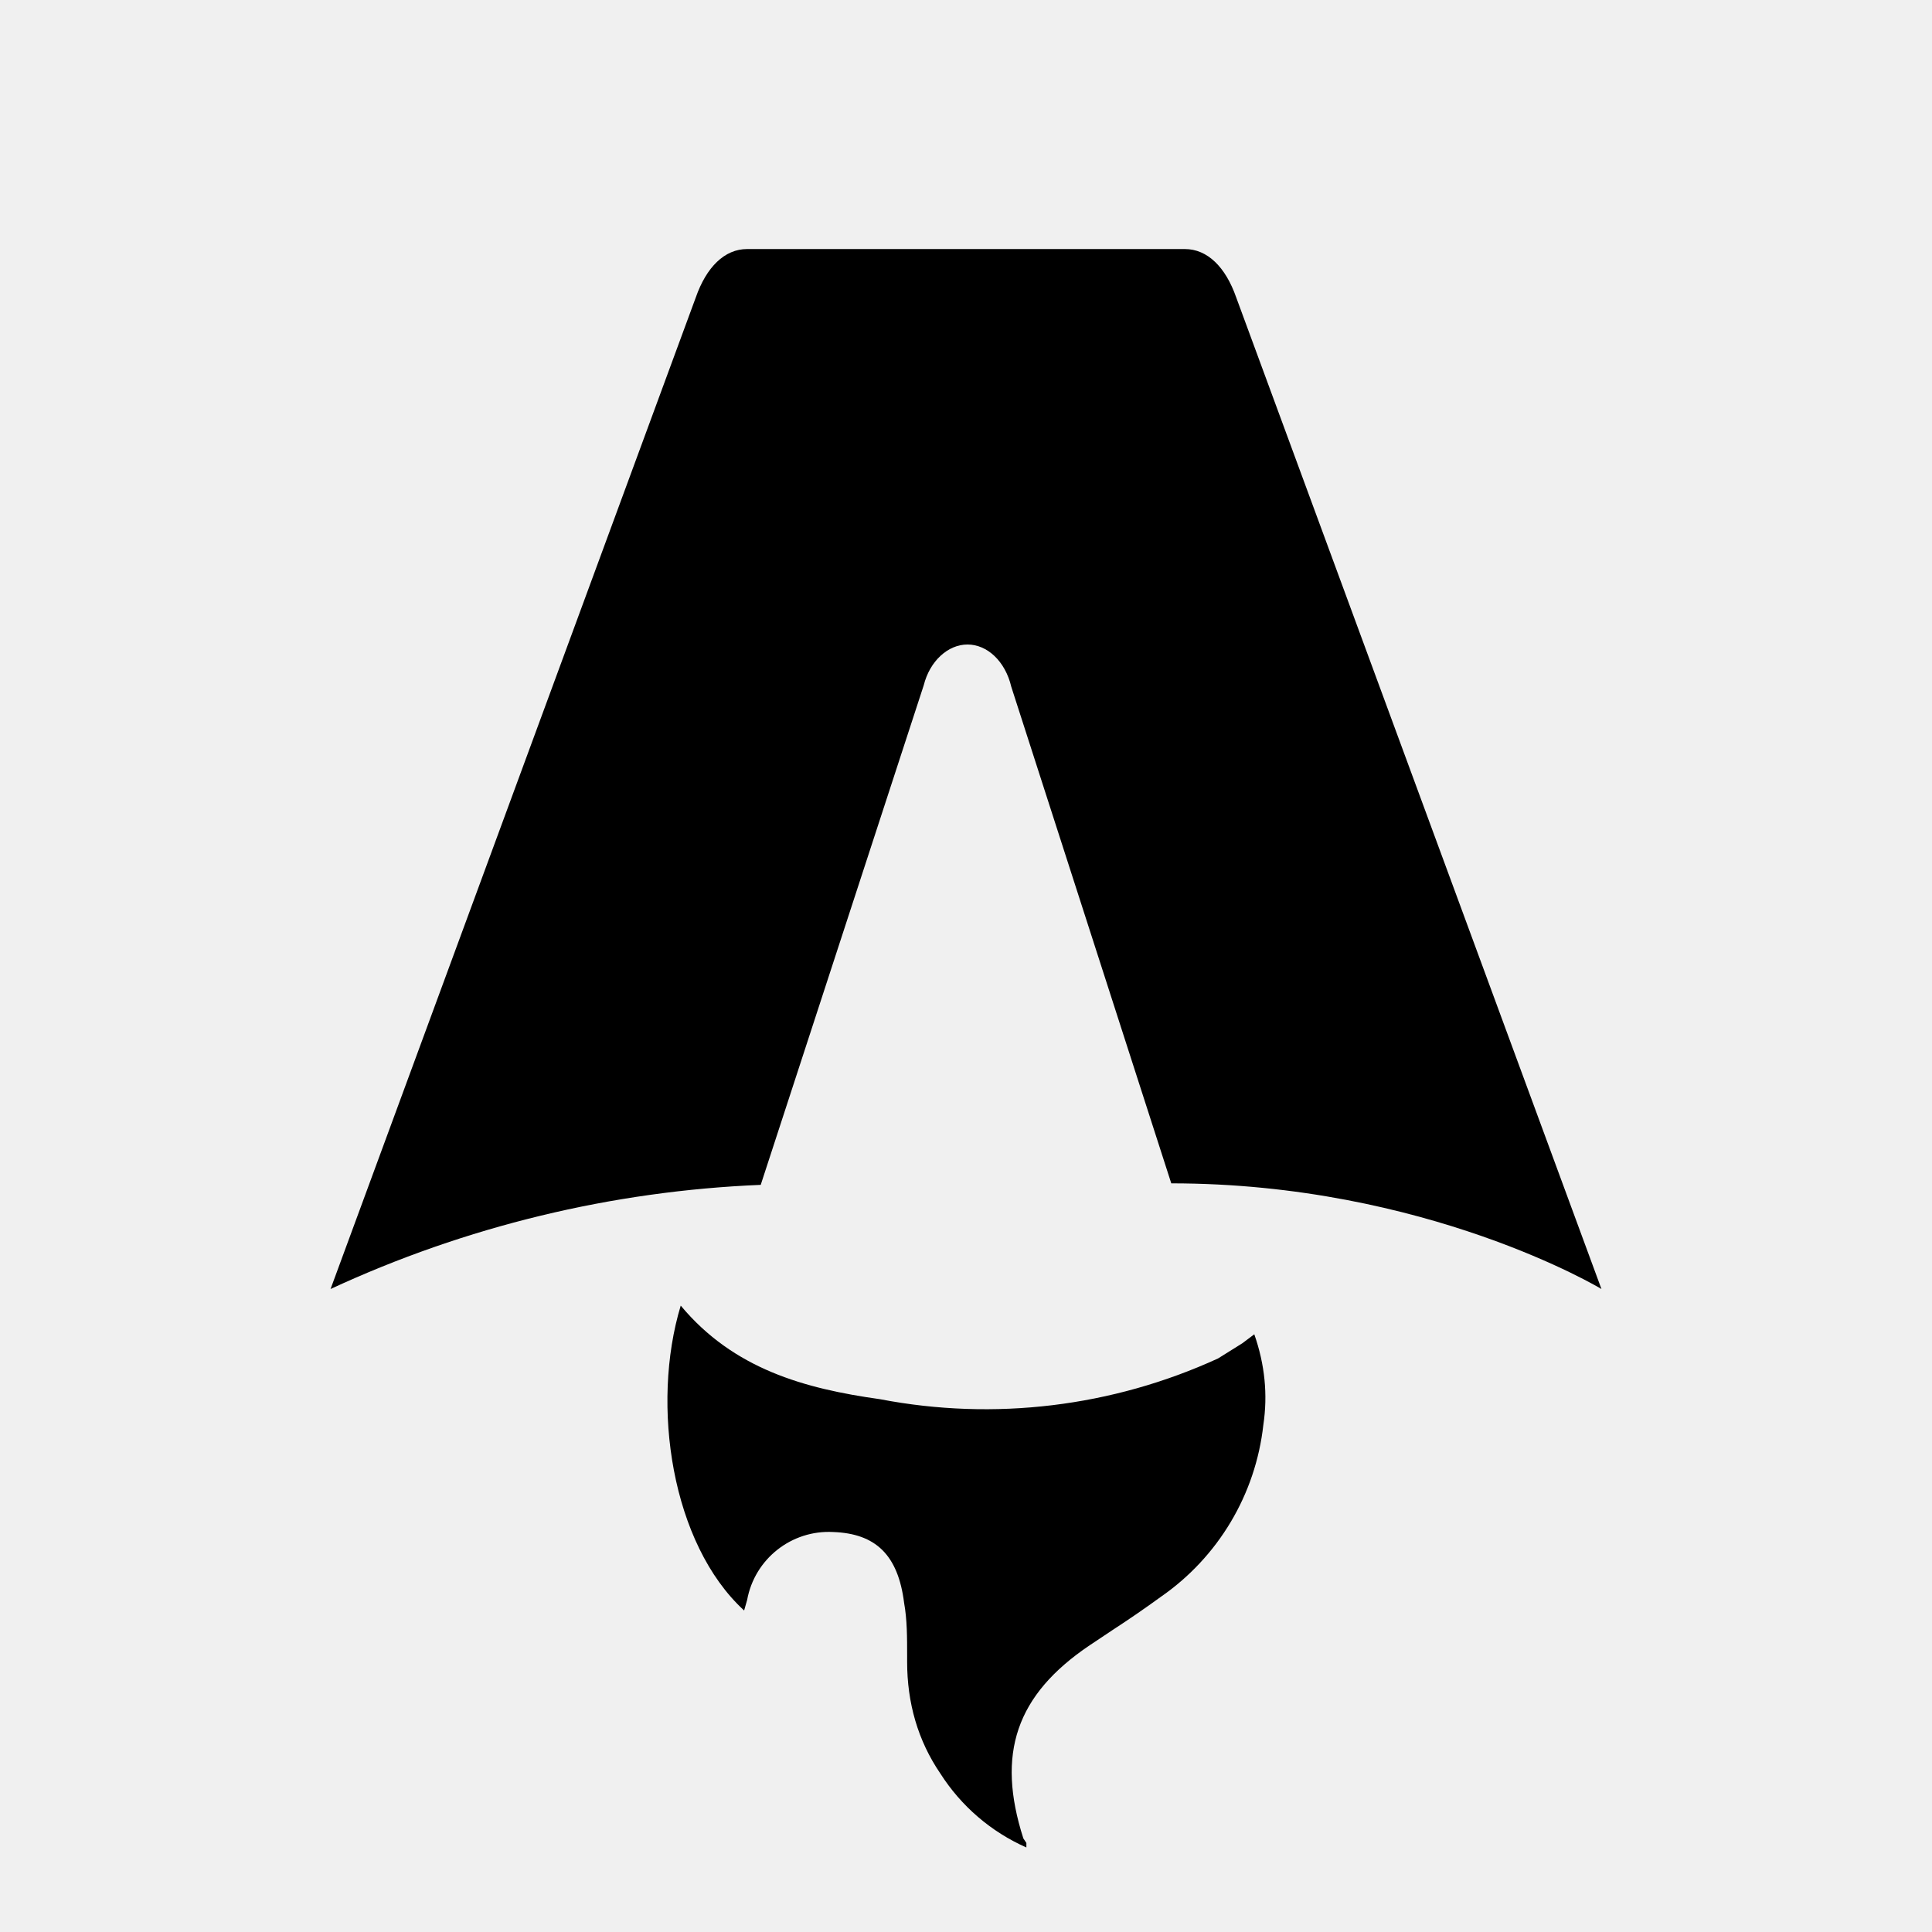
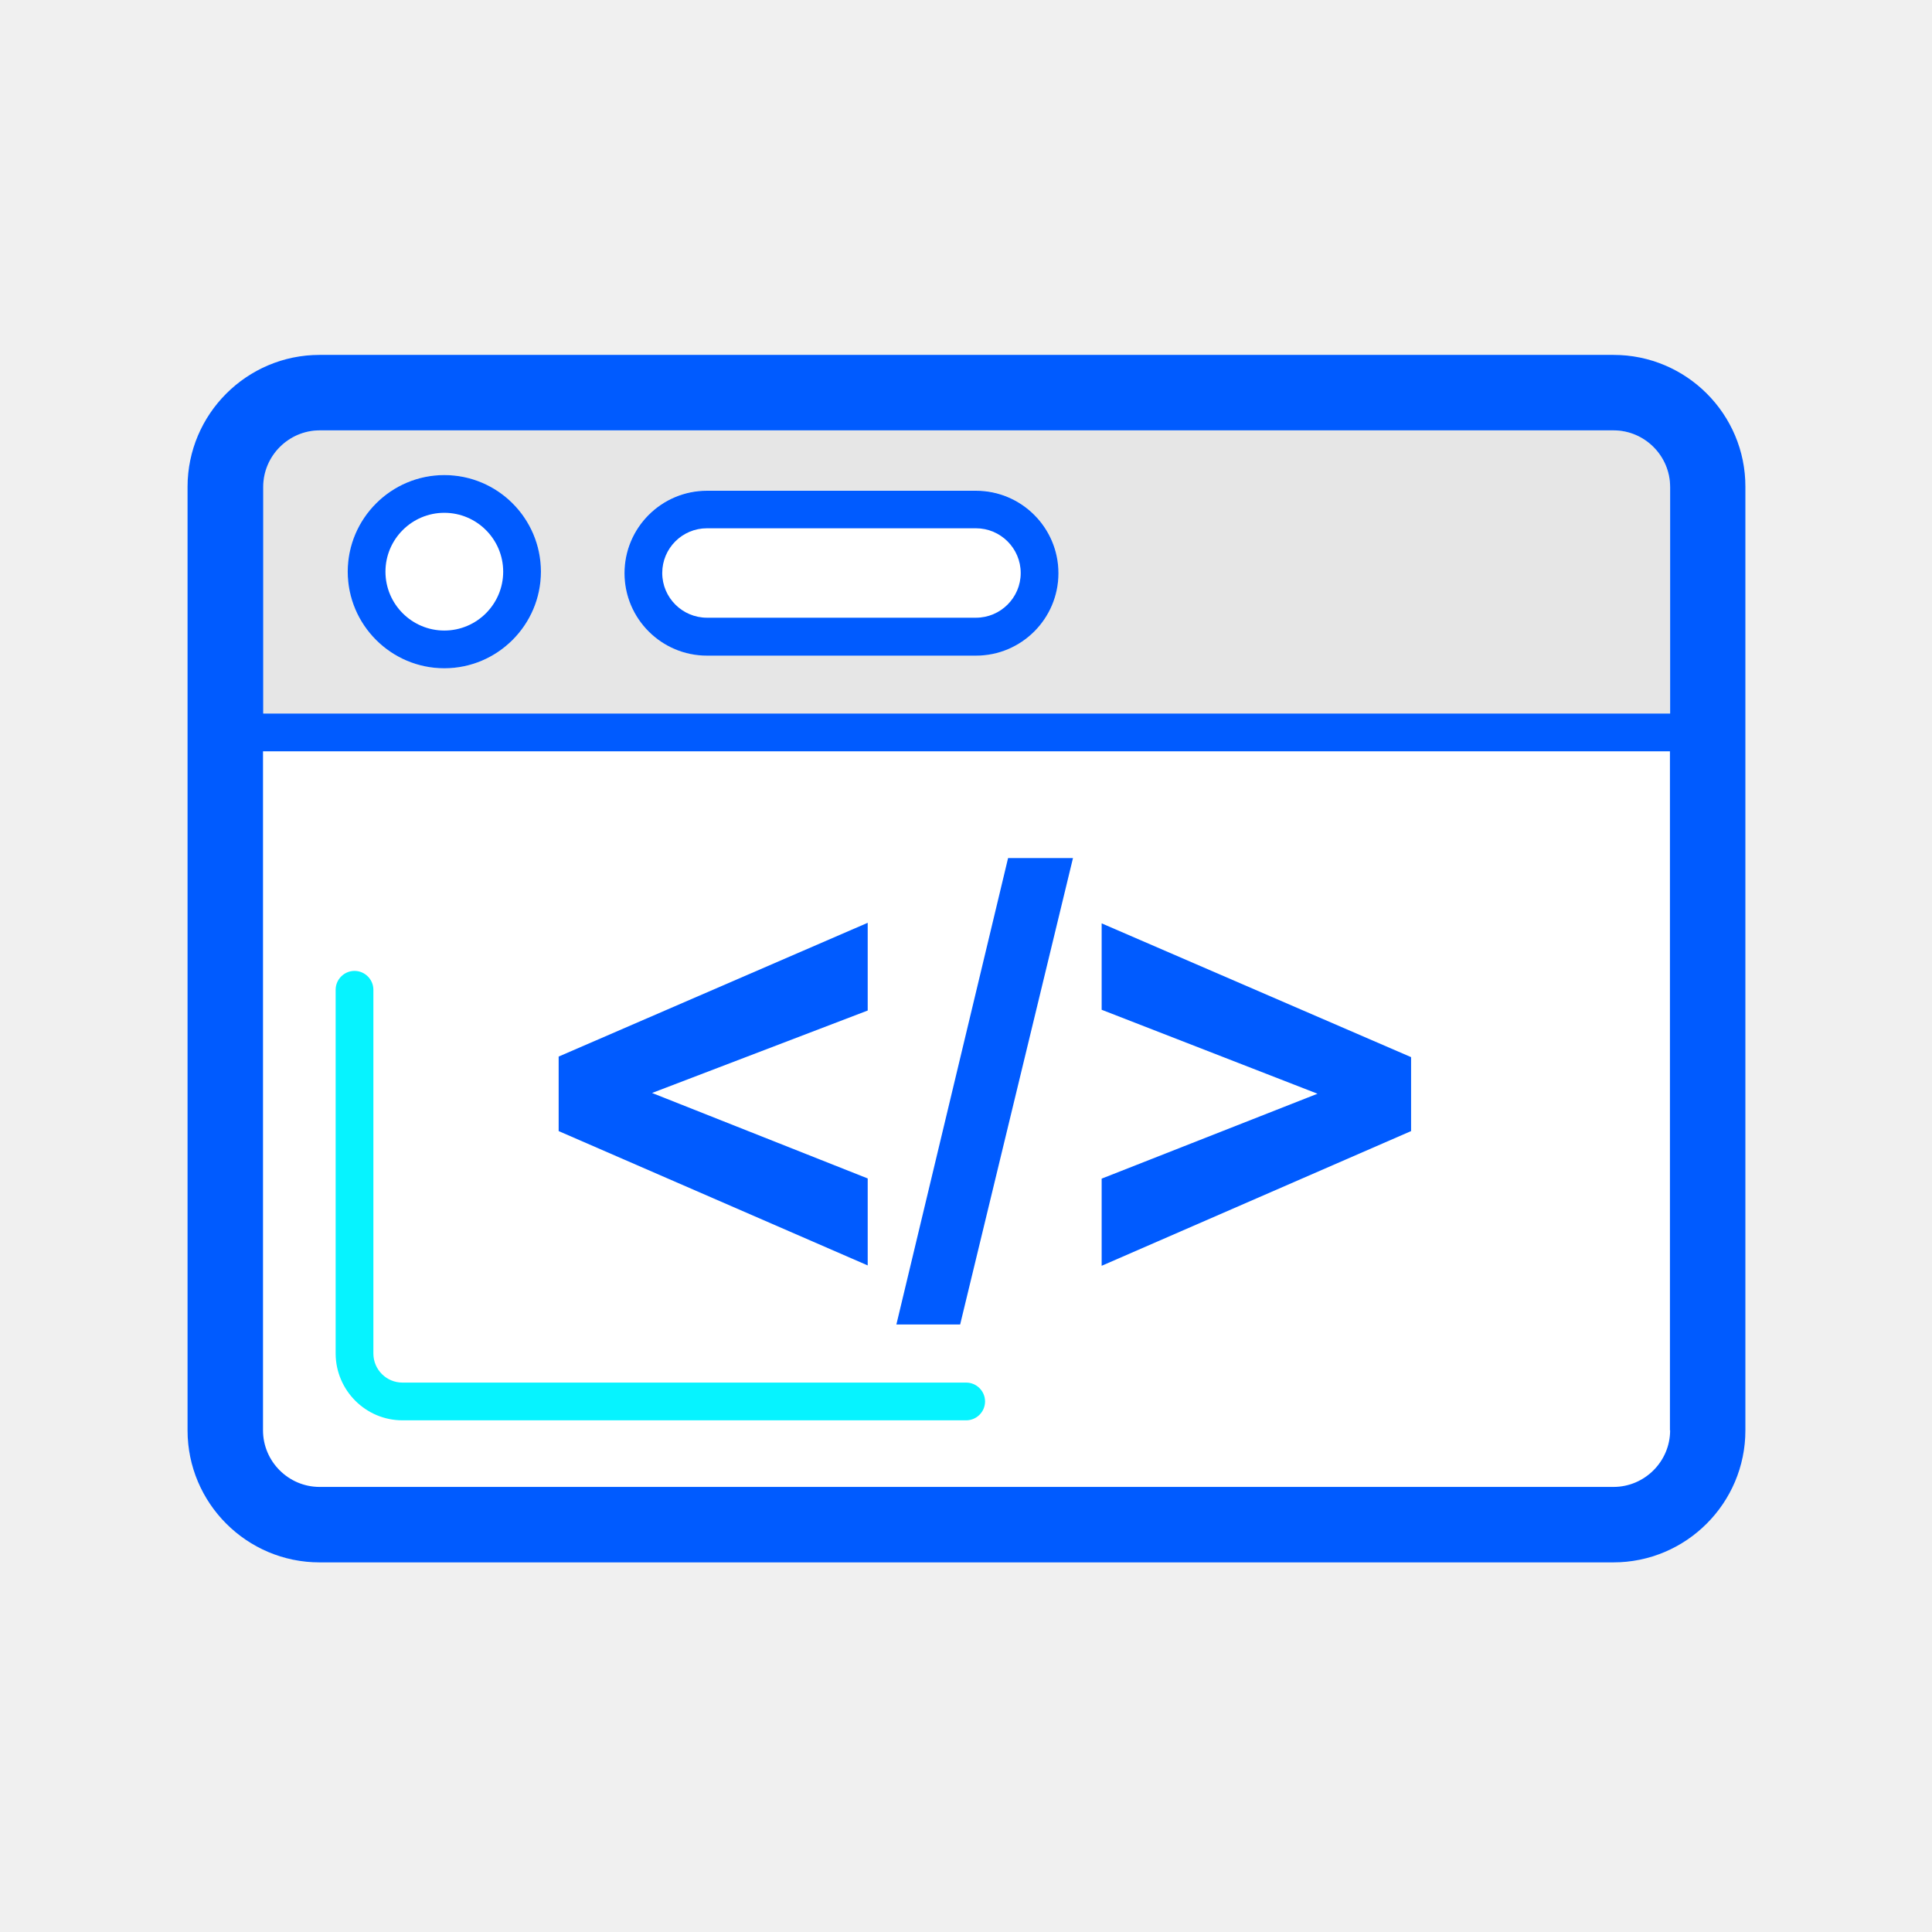
- <svg xmlns="http://www.w3.org/2000/svg" fill="none" viewBox="0 0 128 128">
-   <path d="M50.4 78.5a75.1 75.1 0 0 0-28.5 6.9l24.2-65.7c.7-2 1.9-3.2 3.4-3.2h29c1.5 0 2.7 1.2 3.4 3.2l24.2 65.7s-11.6-7-28.5-7L67 45.5c-.4-1.7-1.6-2.8-2.9-2.8-1.3 0-2.5 1.1-2.9 2.7L50.4 78.5Zm-1.1 28.2Zm-4.2-20.2c-2 6.6-.6 15.8 4.2 20.2a17.5 17.5 0 0 1 .2-.7 5.5 5.5 0 0 1 5.7-4.5c2.8.1 4.3 1.5 4.7 4.7.2 1.1.2 2.3.2 3.5v.4c0 2.7.7 5.2 2.2 7.4a13 13 0 0 0 5.7 4.9v-.3l-.2-.3c-1.8-5.6-.5-9.5 4.4-12.8l1.5-1a73 73 0 0 0 3.2-2.2 16 16 0 0 0 6.8-11.4c.3-2 .1-4-.6-6l-.8.6-1.6 1a37 37 0 0 1-22.4 2.7c-5-.7-9.7-2-13.2-6.2Z" />
-   <style>
-         path { fill: #000; }
-         @media (prefers-color-scheme: dark) {
-             path { fill: #FFF; }
-         }
-     </style>
+ <svg xmlns="http://www.w3.org/2000/svg" width="800px" height="800px" viewBox="0 0 1024 1024" class="icon" version="1.1">
+   <path d="M854.7 828.1H169.9c-38.9 0-70.5-31.6-70.5-70.5v-499c0-38.9 31.6-70.5 70.5-70.5h684.7c38.9 0 70.5 31.6 70.5 70.5v499c0.1 38.9-31.5 70.5-70.4 70.5z" fill="#FFFFFF" />
+   <path d="M885.2 258.1c0-16.5-13.5-30-30-30H169.4c-16.5 0-30 13.5-30 30v120.1h745.7V258.1z m-649.7 96.1c-28.2 0-51.2-23-51.2-51.2s23-51.2 51.2-51.2 51.2 23 51.2 51.2-22.9 51.2-51.2 51.2z m281.8-6.8H374.7c-24.1 0-43.7-19.6-43.7-43.7s19.6-43.7 43.7-43.7h142.6c24.1 0 43.7 19.6 43.7 43.7s-19.6 43.7-43.7 43.7z" fill="#E6E6E6" />
+   <path d="M213.3 752.8h298.8c5.5 0 10-4.5 10-10s-4.5-10-10-10H213.3c-8.5 0-15.4-6.9-15.4-15.4V524.6c0-5.5-4.5-10-10-10s-10 4.5-10 10v192.9c0.1 19.4 15.9 35.3 35.4 35.3z" fill="#06F3FF" />
+   <path d="M235.5 271.8c-17.2 0-31.2 14-31.2 31.2s14 31.2 31.2 31.2 31.2-14 31.2-31.2-14-31.2-31.2-31.2z" fill="#FFFFFF" />
+   <path d="M235.5 251.8c-28.2 0-51.2 23-51.2 51.2s23 51.2 51.2 51.2 51.2-23 51.2-51.2-22.9-51.2-51.2-51.2z m0 82.4c-17.2 0-31.2-14-31.2-31.2s14-31.2 31.2-31.2 31.2 14 31.2 31.2-14 31.2-31.2 31.2z" fill="#005BFF" />
+   <path d="M517.3 280.1H374.7c-13 0-23.7 10.6-23.7 23.7s10.6 23.7 23.7 23.7h142.6c13 0 23.7-10.6 23.7-23.7s-10.7-23.7-23.7-23.7z" fill="#FFFFFF" />
+   <path d="M517.3 260.1H374.7c-24.1 0-43.7 19.6-43.7 43.7s19.6 43.7 43.7 43.7h142.6c24.1 0 43.7-19.6 43.7-43.7s-19.6-43.7-43.7-43.7z m0 67.3H374.7c-13 0-23.7-10.6-23.7-23.7s10.6-23.7 23.7-23.7h142.6c13 0 23.7 10.6 23.7 23.7s-10.7 23.7-23.7 23.7z" fill="#005BFF" />
+   <path d="M855.2 188.1H169.4c-38.6 0-70 31.4-70 70v500c0 38.6 31.4 70 70 70h685.7c38.6 0 70-31.4 70-70v-500c0.1-38.6-31.3-70-69.9-70z m30 570c0 16.5-13.5 30-30 30H169.4c-16.5 0-30-13.5-30-30V398.2h745.7v359.9z m0-379.9H139.5V258.1c0-16.5 13.5-30 30-30h685.7c16.5 0 30 13.5 30 30v120.1z" fill="#005BFF" />
+   <path d="M459.9 624.6l-114.3-45.3 114.3-43.7v-46.5L296.1 560v39.5l163.8 71.2zM568.7 454.8h-34.4L475.1 702h33.8zM747.9 560.3l-164-70.9v45.8l114.4 44.5-114.4 45v46.2l164-71.4z" fill="#005BFF" />
</svg>
